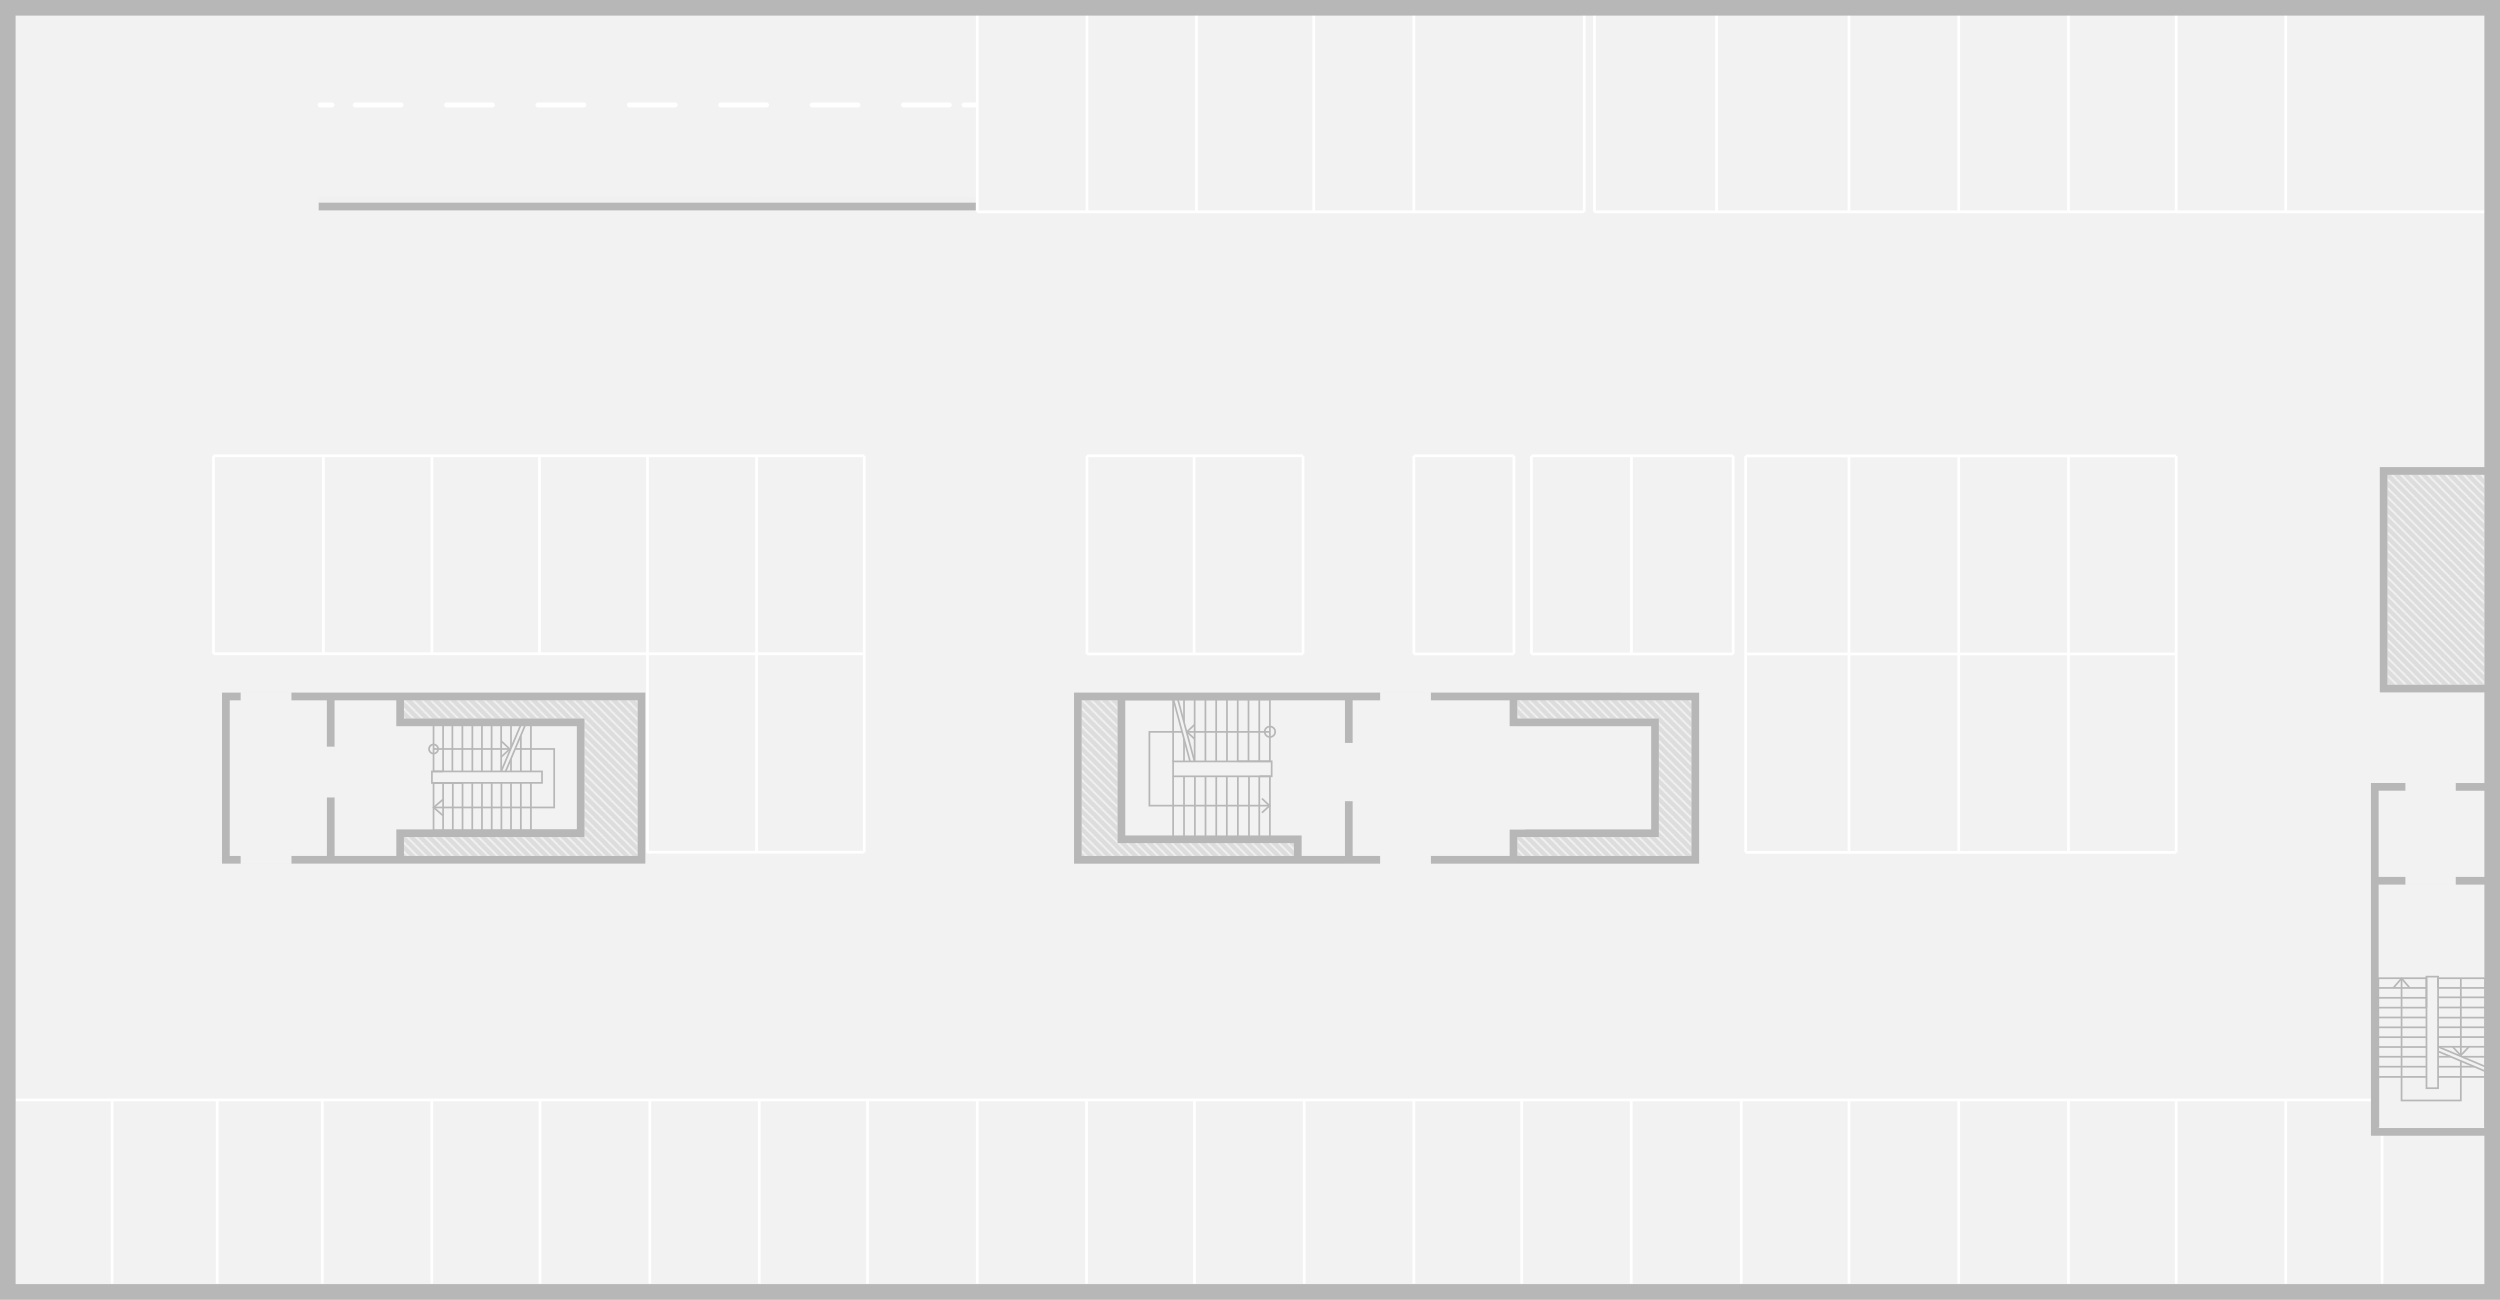
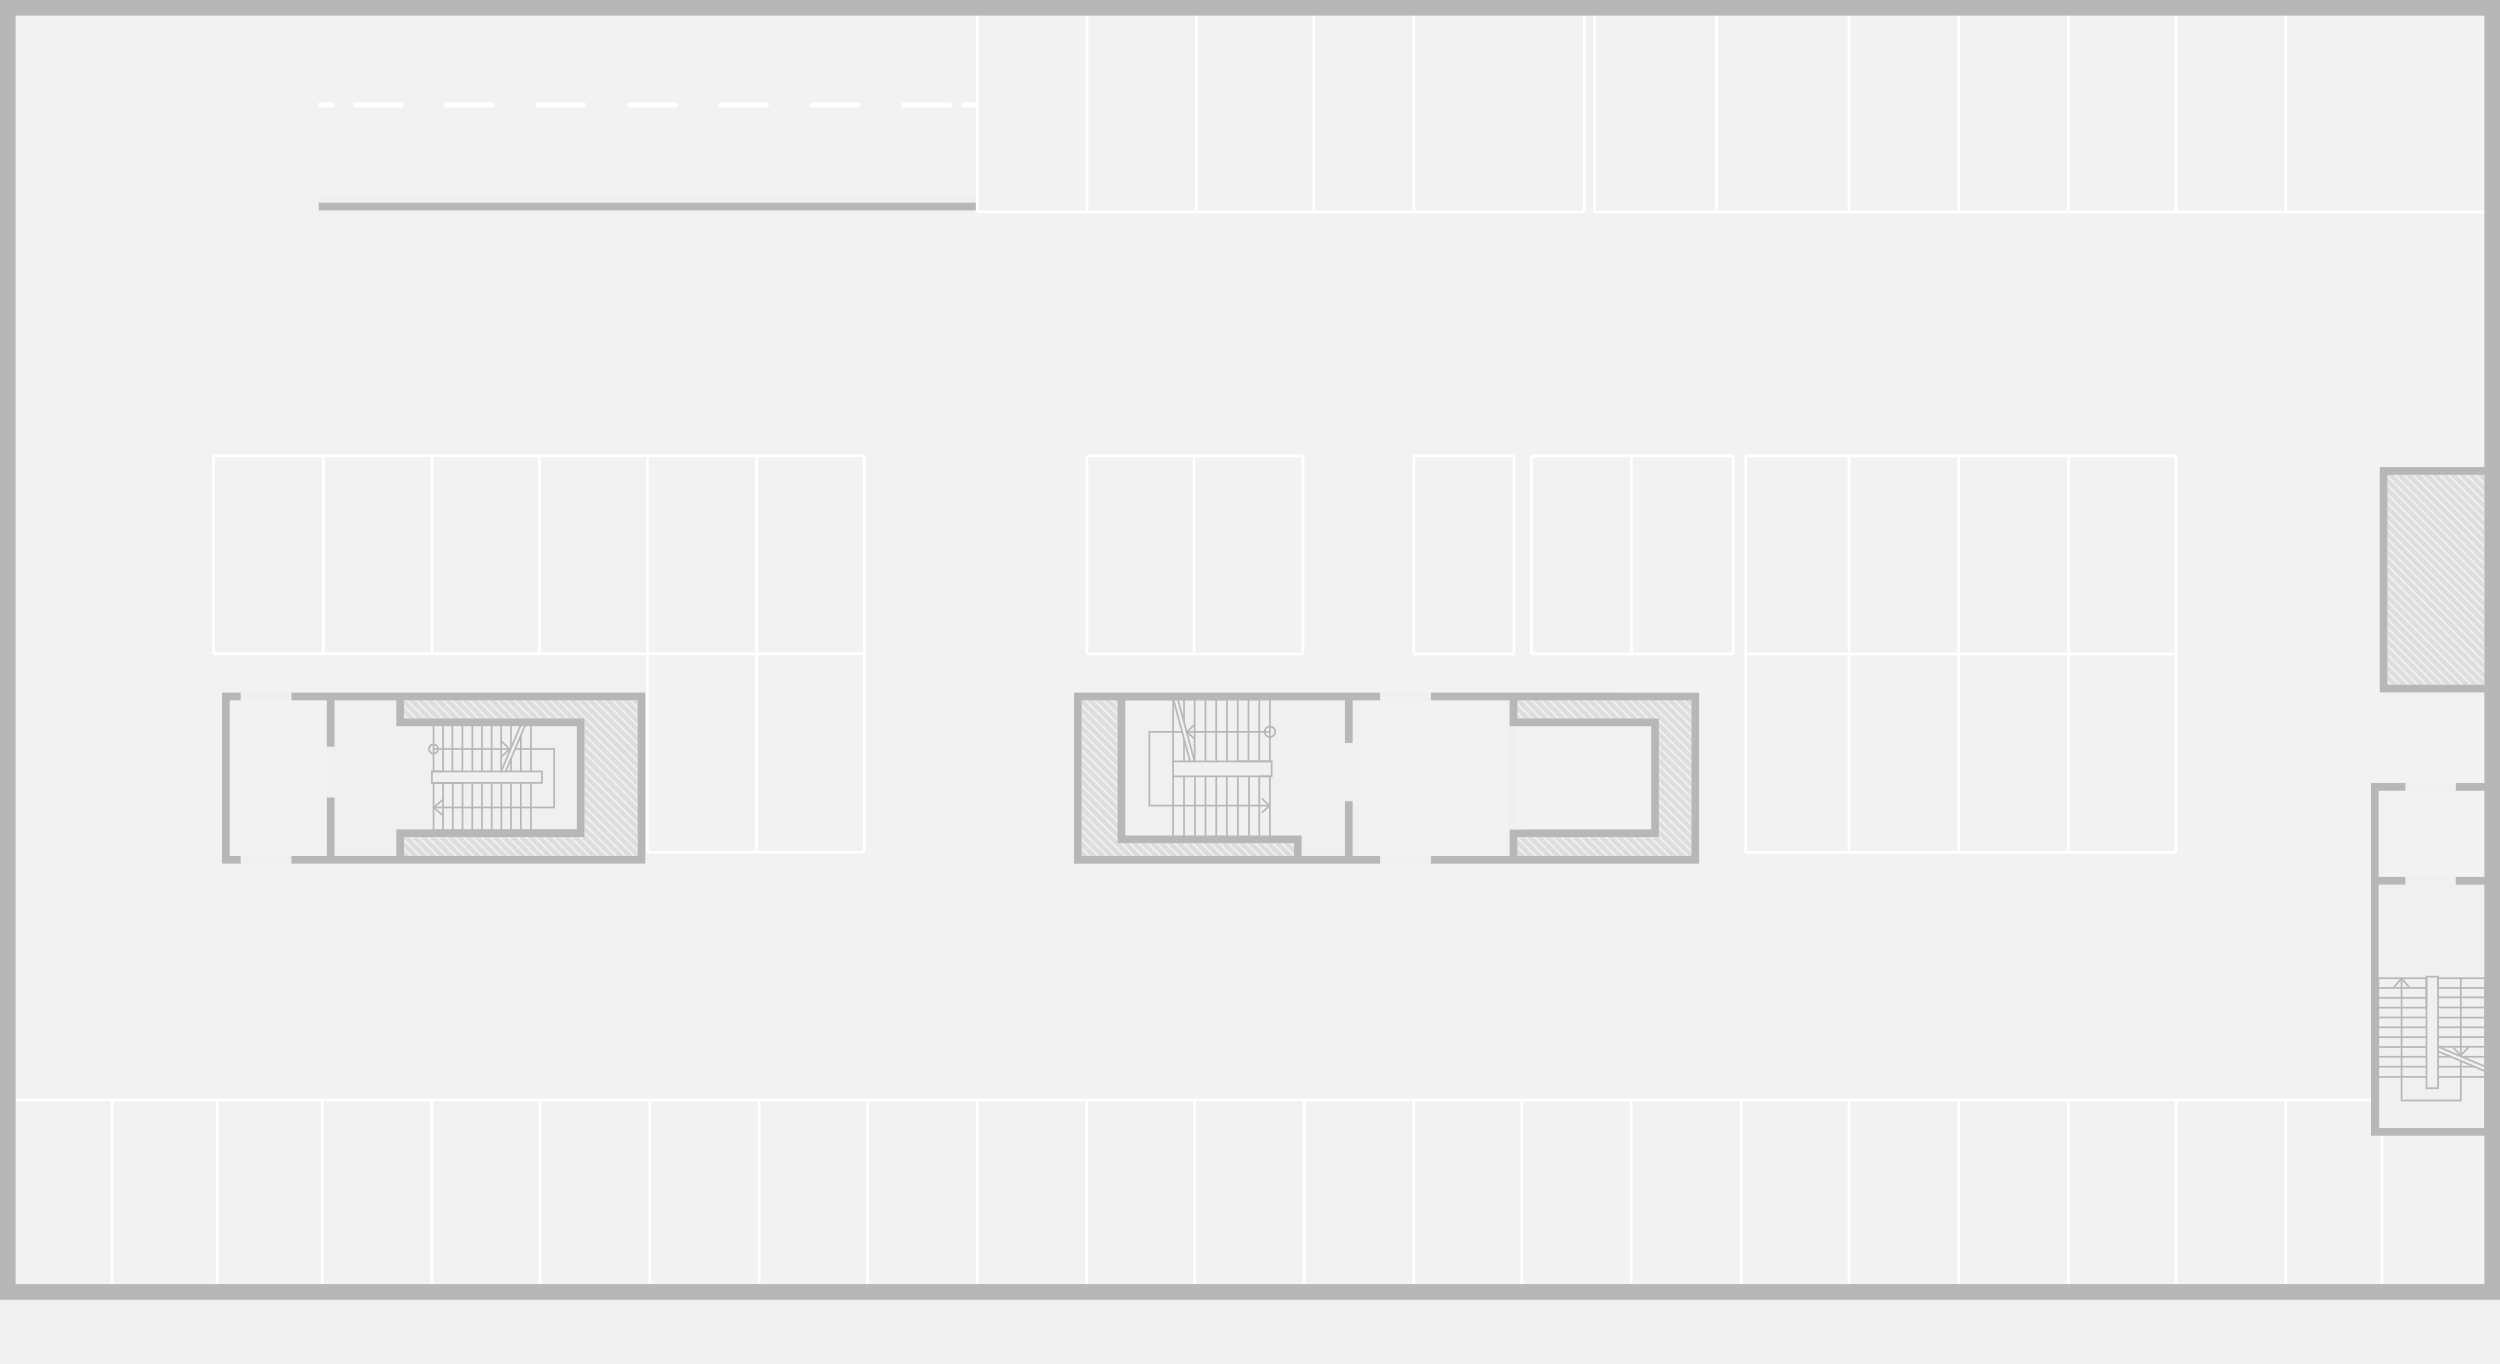
- <svg xmlns="http://www.w3.org/2000/svg" id="Livello_1" data-name="Livello 1" viewBox="0 0 5500 2859.47">
+ <svg xmlns="http://www.w3.org/2000/svg" id="Livello_1" data-name="Livello 1" viewBox="0 0 5500 3000">
  <defs>
-     <pattern id="locale_tecnico-9_2_" data-name="locale tecnico-9 2 " width="38.5" height="38.5" patternTransform="translate(-10250.95 -8765.18) rotate(-180) scale(0.51)" patternUnits="userSpaceOnUse" viewBox="0 0 38.5 38.5">
-       <rect width="38.5" height="38.5" style="fill:none" />
-       <rect width="38.5" height="38.5" style="fill:none" />
+     <pattern id="locale_tecnico-9_2_" data-name="locale tecnico-9 2 " width="38.5" height="38.5" patternTransform="translate(-10216.43 -8776.27) rotate(-180) scale(0.51)" patternUnits="userSpaceOnUse" viewBox="0 0 38.5 38.5">
      <rect width="38.5" height="38.5" style="fill:none" />
      <rect width="38.5" height="38.5" style="fill:none" />
      <rect width="38.5" height="38.5" style="fill:none" />
      <rect width="38.5" height="38.5" style="fill:none" />
      <rect width="38.5" height="38.5" style="fill:none" />
      <rect width="38.5" height="38.5" style="fill:none" />
      <rect width="38.5" height="38.5" style="fill:none" />
      <rect x="35.8" y="35.1" width="40.5" height="39.2" style="fill:#f2f2f2" />
      <line x1="38.5" y1="38.5" x2="77" y2="77" style="fill:none;stroke:#ddd;stroke-linecap:square;stroke-linejoin:round;stroke-width:20px" />
      <rect x="-2.7" y="35.1" width="40.5" height="39.2" style="fill:#f2f2f2" />
      <line y1="38.5" x2="38.5" y2="77" style="fill:none;stroke:#ddd;stroke-linecap:square;stroke-linejoin:round;stroke-width:20px" />
      <line x1="-38.5" y1="38.5" y2="77" style="fill:none;stroke:#ddd;stroke-linecap:square;stroke-linejoin:round;stroke-width:20px" />
      <rect x="35.8" y="-3.4" width="40.5" height="39.2" style="fill:#f2f2f2" />
      <line x1="38.5" x2="77" y2="38.5" style="fill:none;stroke:#ddd;stroke-linecap:square;stroke-linejoin:round;stroke-width:20px" />
      <rect x="-2.7" y="-3.4" width="40.5" height="39.2" style="fill:#f2f2f2" />
      <line x2="38.5" y2="38.5" style="fill:none;stroke:#ddd;stroke-linecap:square;stroke-linejoin:round;stroke-width:20px" />
      <line x1="-38.5" y2="38.5" style="fill:none;stroke:#ddd;stroke-linecap:square;stroke-linejoin:round;stroke-width:20px" />
      <line x1="38.5" y1="-38.5" x2="77" style="fill:none;stroke:#ddd;stroke-linecap:square;stroke-linejoin:round;stroke-width:20px" />
      <line y1="-38.5" x2="38.5" style="fill:none;stroke:#ddd;stroke-linecap:square;stroke-linejoin:round;stroke-width:20px" />
      <line x1="-38.5" y1="-38.5" style="fill:none;stroke:#ddd;stroke-linecap:square;stroke-linejoin:round;stroke-width:20px" />
    </pattern>
  </defs>
  <g id="D1-floor-2">
    <g id="rooms">
      <polygon id="locale_tecnico-9" data-name="locale tecnico-9" points="888.71 1580.66 888.71 1540.72 1402.81 1540.72 1402.81 1883.12 888.71 1883.12 888.71 1841.59 1269.01 1841.59 1285.94 1841.59 1285.94 1824.65 1285.94 1597.6 1285.94 1580.66 1269.01 1580.66 888.71 1580.66" style="fill:url(#locale_tecnico-9_2_)" />
      <polygon id="locale_tecnico-10" data-name="locale tecnico-10" points="2379.69 1883.12 2379.69 1540.72 2458.66 1540.72 2458.66 1838.02 2458.66 1854.88 2475.52 1854.88 2846.63 1854.88 2846.63 1883.12 2379.69 1883.12" style="fill:url(#locale_tecnico-9_2_)" />
      <polygon id="locale_tecnico-11" data-name="locale tecnico-11" points="3338.18 1580.66 3338.18 1540.72 3721.22 1540.72 3721.22 1883.12 3338.18 1883.12 3338.18 1841.59 3632.6 1841.59 3649.3 1841.59 3649.45 1841.59 3649.45 1580.66 3649.3 1580.66 3632.6 1580.66 3338.18 1580.66" style="fill:url(#locale_tecnico-9_2_)" />
      <rect id="locale_tecnico-12" data-name="locale tecnico-12" x="5252.52" y="1044.61" width="213.24" height="461.78" style="fill:url(#locale_tecnico-9_2_)" />
+       <g class="clickable" id="D1--2W-05" data-name="customclass D1--2W-05">
+         <g id="scala1">
+           <polygon points="1277.74 1828.75 951.89 1828.75 951.89 1720.39 1190.56 1720.39 1190.56 1699.05 951.89 1699.05 951.89 1593.27 1277.74 1593.27 1277.74 1597.06 955.69 1597.06 955.69 1695.25 1194.36 1695.25 1194.36 1724.18 955.69 1724.18 955.69 1824.95 1277.74 1824.95 1277.74 1828.75" style="fill:#b7b7b7" />
+           <polygon points="1221.09 1778.33 954.24 1778.33 954.24 1774.53 1217.3 1774.53 1217.3 1649.61 1133.61 1649.61 1133.61 1645.82 1221.09 1645.82 1221.09 1778.33" style="fill:#b7b7b7" />
+           <rect x="1143.94" y="1721.45" width="3.8" height="106.24" style="fill:#b7b7b7" />
+           <rect x="1166.11" y="1721.45" width="3.8" height="106.24" style="fill:#b7b7b7" />
+           <rect x="1122.3" y="1721.45" width="3.8" height="106.24" style="fill:#b7b7b7" />
+           <rect x="1166.11" y="1595.16" width="3.8" height="101.99" style="fill:#b7b7b7" />
+           <rect x="1143.94" y="1618.78" width="3.8" height="78.37" style="fill:#b7b7b7" />
+           <rect x="1122.3" y="1595.16" width="3.8" height="49.66" style="fill:#b7b7b7" />
+           <rect x="1100.65" y="1595.16" width="3.8" height="101.99" style="fill:#b7b7b7" />
+           <rect x="1079.62" y="1595.16" width="3.8" height="101.99" style="fill:#b7b7b7" />
+           <rect x="1058.36" y="1595.16" width="3.8" height="101.99" style="fill:#b7b7b7" />
+           <rect x="993.35" y="1595.16" width="3.8" height="101.99" style="fill:#b7b7b7" />
+           <rect x="972.92" y="1595.16" width="3.8" height="101.99" style="fill:#b7b7b7" />
+           <polygon points="1017.73 1724.41 948.32 1724.41 948.32 1695.25 974.14 1695.25 974.14 1699.05 952.12 1699.05 952.12 1720.62 1017.73 1720.62 1017.73 1724.41" style="fill:#b7b7b7" />
+           <rect x="1037.09" y="1721.45" width="3.8" height="106.24" style="fill:#b7b7b7" />
+           <rect x="1079.85" y="1721.45" width="3.8" height="106.24" style="fill:#b7b7b7" />
+           <rect x="1058.43" y="1721.45" width="3.8" height="106.24" style="fill:#b7b7b7" />
+           <rect x="1101.18" y="1721.45" width="3.8" height="106.24" style="fill:#b7b7b7" />
+           <rect x="1015.68" y="1721.45" width="3.8" height="106.24" style="fill:#b7b7b7" />
+           <rect x="994.26" y="1721.45" width="3.8" height="106.24" style="fill:#b7b7b7" />
+           <rect x="972.92" y="1721.45" width="3.8" height="106.24" style="fill:#b7b7b7" />
+           <rect x="1037.32" y="1595.16" width="3.8" height="101.99" style="fill:#b7b7b7" />
+           <rect x="1015.37" y="1595.16" width="3.8" height="101.99" style="fill:#b7b7b7" />
+           <polygon points="973.12 1795.55 951.11 1776.34 973.51 1757.22 975.98 1760.11 956.92 1776.37 975.62 1792.69 973.12 1795.55" style="fill:#b7b7b7" />
+           <polygon points="1103.53 1667.03 1100.96 1664.24 1118.68 1647.92 1101.32 1631.55 1103.93 1628.79 1124.24 1647.96 1103.53 1667.03" style="fill:#b7b7b7" />
+           <rect x="1069.07" y="1643.73" width="110.39" height="3.8" transform="translate(-829.27 2040.27) rotate(-67.08)" style="fill:#b7b7b7" />
+           <rect x="1079.17" y="1643.73" width="110.39" height="3.8" transform="matrix(0.39, -0.92, 0.92, 0.39, -823.1, 2049.57)" style="fill:#b7b7b7" />
+           <rect x="953.56" y="1645.82" width="169.65" height="3.8" style="fill:#b7b7b7" />
+           <rect x="1122.3" y="1669.89" width="3.8" height="27.03" style="fill:#b7b7b7" />
+           <path d="M953.86,1659.71a11.92,11.92,0,1,1,11.93-11.92A11.94,11.94,0,0,1,953.86,1659.71Zm0-20a8.13,8.13,0,1,0,8.13,8.13A8.13,8.13,0,0,0,953.86,1639.66Z" style="fill:#b7b7b7" />
+         </g>
+         <polygon id="a" points="736 1883.12 736 1540.72 871.85 1540.72 871.85 1580.66 871.85 1597.6 888.71 1597.6 1269.01 1597.6 1269.01 1824.65 888.71 1824.65 871.85 1824.65 871.85 1841.59 871.85 1883.12 736 1883.12" style="fill:none" />
+       </g>
+       <g class="clickable" id="D1--2W-02-B" data-name="customclass D1--2W-02-B">
+         <g id="scala2">
+           <rect x="2469.07" y="1538.74" width="3.8" height="302.31" style="fill:#b7b7b7" />
+           <polygon points="2795.68 1842.95 2470.96 1842.95 2470.96 1839.16 2791.88 1839.16 2791.88 1709.83 2578.95 1709.83 2578.95 1673.23 2791.88 1673.23 2791.88 1540.64 2470.96 1540.64 2470.96 1536.84 2795.68 1536.84 2795.68 1677.03 2582.74 1677.03 2582.74 1706.04 2795.68 1706.04 2795.68 1842.95" style="fill:#b7b7b7" />
+           <polygon points="2793.47 1774.3 2526.78 1774.3 2526.78 1608.23 2600.89 1608.23 2600.89 1612.02 2530.57 1612.02 2530.57 1770.51 2793.47 1770.51 2793.47 1774.3" style="fill:#b7b7b7" />
+           <rect x="2610.61" y="1608.23" width="182.63" height="3.8" style="fill:#b7b7b7" />
+           <rect x="2578.95" y="1537.6" width="3.8" height="138.59" style="fill:#b7b7b7" />
+           <rect x="2602.95" y="1625.77" width="3.8" height="50.42" style="fill:#b7b7b7" />
+           <rect x="2602.95" y="1538.13" width="3.8" height="50.42" style="fill:#b7b7b7" />
+           <rect x="2578.95" y="1707.93" width="3.8" height="133.12" style="fill:#b7b7b7" />
+           <rect x="2602.95" y="1707.93" width="3.8" height="133.12" style="fill:#b7b7b7" />
+           <rect x="2626.87" y="1707.93" width="3.8" height="133.12" style="fill:#b7b7b7" />
+           <rect x="2650.25" y="1707.93" width="3.8" height="133.12" style="fill:#b7b7b7" />
+           <rect x="2673.87" y="1707.93" width="3.8" height="133.12" style="fill:#b7b7b7" />
+           <rect x="2745.86" y="1707.93" width="3.8" height="133.12" style="fill:#b7b7b7" />
+           <rect x="2768.49" y="1707.93" width="3.8" height="133.12" style="fill:#b7b7b7" />
+           <polygon points="2777.44 1789.45 2774.88 1786.65 2790.3 1772.54 2774.87 1758.15 2777.45 1755.37 2795.89 1772.57 2777.44 1789.45" style="fill:#b7b7b7" />
+           <polygon points="2799.55 1709.83 2771.15 1709.83 2771.15 1706.04 2795.75 1706.04 2795.75 1676.8 2722.85 1676.8 2722.85 1673 2799.55 1673 2799.55 1709.83" style="fill:#b7b7b7" />
+           <rect x="2697.41" y="1537.6" width="3.8" height="138.59" style="fill:#b7b7b7" />
+           <rect x="2650.03" y="1537.6" width="3.8" height="138.59" style="fill:#b7b7b7" />
+           <rect x="2673.72" y="1537.6" width="3.8" height="138.59" style="fill:#b7b7b7" />
+           <rect x="2626.33" y="1537.6" width="3.8" height="138.59" style="fill:#b7b7b7" />
+           <rect x="2721.11" y="1537.6" width="3.8" height="138.59" style="fill:#b7b7b7" />
+           <rect x="2744.8" y="1537.6" width="3.8" height="138.59" style="fill:#b7b7b7" />
+           <rect x="2768.49" y="1537.6" width="3.8" height="138.59" style="fill:#b7b7b7" />
+           <rect x="2697.11" y="1707.93" width="3.8" height="133.12" style="fill:#b7b7b7" />
+           <rect x="2721.41" y="1707.93" width="3.8" height="133.12" style="fill:#b7b7b7" />
+           <path d="M2793.85,1623.34a13.44,13.44,0,1,1,13.45-13.44A13.46,13.46,0,0,1,2793.85,1623.34Zm0-23.09a9.65,9.65,0,1,0,9.65,9.65A9.66,9.66,0,0,0,2793.85,1600.25Z" style="fill:#b7b7b7" />
+           <polygon points="2626.72 1626.94 2608.36 1610.14 2626.7 1592.87 2629.31 1595.64 2613.94 1610.1 2629.29 1624.14 2626.72 1626.94" style="fill:#b7b7b7" />
+           <rect x="2607.77" y="1535.47" width="3.8" height="142.48" transform="translate(-327.59 732.4) rotate(-15.04)" style="fill:#b7b7b7" />
+           <rect x="2597.97" y="1535.47" width="3.8" height="142.48" transform="translate(-327.93 729.87) rotate(-15.04)" style="fill:#b7b7b7" />
+         </g>
+         <polygon id="a-2" points="2475.52 1838.02 2475.52 1540.72 2958.87 1540.72 2958.87 1883.12 2863.57 1883.12 2863.57 1854.88 2863.57 1838.02 2846.63 1838.02 2475.52 1838.02" style="fill:none" />
+       </g>
+       <g class="clickable" id="D1--2W-02-A" data-name="customclass D1--2W-02-A">
+         <rect id="a-3" x="3338.18" y="1600.18" width="294.41" height="227.06" style="fill:#f2f2f2" />
+       </g>
      <g class="clickable" id="D1--2W-06" data-name="customclass D1--2W-06">
-         <path id="_tracciato_" data-name=" tracciato " d="M34.32,2825.14V34.4H5465.68v993.28h-230.1v495.65h230.1v199.41H5216.07v776h249.61V2825.2ZM488.44,1523.78V1900h931.31V1523.8Zm212.7-1090V450.7H2146.71V433.76Zm1661.69,1090V1900H3738.15V1523.8Z" transform="translate(0 0)" style="fill:#f2f2f2" />
+         <path id="_tracciato_" data-name=" tracciato " d="M34.32,2825.14V34.4H5465.68v993.28h-230.1v495.65h230.1v199.41H5216.07v776h249.61v326.46ZM488.44,1523.78V1900h931.31v-376.2Zm212.7-1090V450.7H2146.71V433.76Zm1661.69,1090V1900H3738.15v-376.2Z" style="fill:#f2f2f2" />
      </g>
      <g class="clickable" id="D1--2W-02" data-name="customclass D1--2W-02">
-         <polygon id="_tracciato_2" data-name=" tracciato 2" points="2958.87 1900 2958.87 1523.79 3338.18 1523.79 3338.18 1567.76 3338.18 1586.37 3338.18 1835.84 3338.18 1854.36 3338.18 1900 2958.87 1900" style="fill:#f2f2f2" />
+         <polygon id="_tracciato_2" data-name=" tracciato 2" points="2989.17 1884.87 2989.17 1542.46 3316.61 1542.46 3316.61 1582.48 3316.61 1599.42 3316.61 1826.47 3316.61 1843.33 3316.61 1884.87 2989.17 1884.87" style="fill:#f2f2f2" />
      </g>
      <g class="clickable" id="D1--2W-01" data-name="customclass D1--2W-01">
-         <rect id="_tracciato_3" data-name=" tracciato 3" x="505.37" y="1523.78" width="230.63" height="376.13" style="fill:#f2f2f2" />
+         <rect id="_tracciato_3" data-name=" tracciato 3" x="505.37" y="1540.72" width="213.77" height="342.41" style="fill:#f2f2f2" />
      </g>
      <g class="clickable" id="D1--2E-02" data-name="customclass D1--2E-02">
-         <rect id="_tracciato_4" data-name=" tracciato 4" x="5233" y="1722.74" width="232.68" height="223.41" style="fill:#f2f2f2" />
-       </g>
-       <g class="clickable" id="D1--2-STAIR-C" data-name="customclass D1--2-STAIR-C">
-         <rect id="_tracciato_5" data-name=" tracciato 5" x="5233" y="1946.15" width="232.68" height="535.59" style="fill:#f2f2f2" />
+         <rect id="_tracciato_4" data-name=" tracciato 4" x="5233" y="1739.6" width="232.68" height="189.62" style="fill:#f2f2f2" />
+       </g>
+       <g class="clickable" id="D1--2E-01" data-name="customclass D1--2E-01">
        <g id="scala_3" data-name="scala 3">
          <polygon points="5469.02 2480.38 5465.22 2480.38 5465.22 2154 5365.66 2154 5365.66 2395.94 5336.35 2395.94 5336.35 2154 5234.22 2154 5234.22 2480.38 5230.42 2480.38 5230.42 2150.2 5340.15 2150.2 5340.15 2392.14 5361.87 2392.14 5361.87 2150.2 5469.02 2150.2 5469.02 2480.38" style="fill:#b7b7b7" />
          <polygon points="5415.71 2422.97 5281.52 2422.97 5281.52 2152.63 5285.32 2152.63 5285.32 2419.17 5411.91 2419.17 5411.91 2334.35 5415.71 2334.35 5415.71 2422.97" style="fill:#b7b7b7" />
          <rect x="5231.48" y="2344.83" width="107.61" height="3.8" style="fill:#b7b7b7" />
          <rect x="5231.48" y="2367.31" width="107.61" height="3.8" style="fill:#b7b7b7" />
          <rect x="5231.48" y="2322.96" width="107.61" height="3.8" style="fill:#b7b7b7" />
          <rect x="5363.77" y="2367.31" width="103.35" height="3.8" style="fill:#b7b7b7" />
          <rect x="5363.77" y="2344.83" width="79.36" height="3.8" style="fill:#b7b7b7" />
          <rect x="5416.77" y="2322.96" width="50.35" height="3.8" style="fill:#b7b7b7" />
          <rect x="5363.77" y="2301.01" width="103.35" height="3.8" style="fill:#b7b7b7" />
          <rect x="5363.77" y="2279.67" width="103.35" height="3.8" style="fill:#b7b7b7" />
          <rect x="5363.77" y="2258.11" width="103.35" height="3.8" style="fill:#b7b7b7" />
          <rect x="5363.77" y="2192.27" width="103.35" height="3.8" style="fill:#b7b7b7" />
          <rect x="5363.77" y="2171.54" width="103.35" height="3.8" style="fill:#b7b7b7" />
          <polygon points="5340 2216.95 5336.2 2216.95 5336.2 2146.71 5365.66 2146.71 5365.66 2172.75 5361.87 2172.75 5361.87 2150.5 5340 2150.5 5340 2216.95" style="fill:#b7b7b7" />
          <rect x="5231.48" y="2236.54" width="107.61" height="3.8" style="fill:#b7b7b7" />
          <rect x="5231.48" y="2279.9" width="107.61" height="3.8" style="fill:#b7b7b7" />
          <rect x="5231.48" y="2258.26" width="107.61" height="3.8" style="fill:#b7b7b7" />
          <rect x="5231.48" y="2301.54" width="107.61" height="3.8" style="fill:#b7b7b7" />
          <rect x="5231.48" y="2214.9" width="107.61" height="3.8" style="fill:#b7b7b7" />
          <rect x="5231.48" y="2193.26" width="107.61" height="3.8" style="fill:#b7b7b7" />
          <rect x="5231.48" y="2171.54" width="107.61" height="3.8" style="fill:#b7b7b7" />
          <rect x="5363.77" y="2236.85" width="103.35" height="3.8" style="fill:#b7b7b7" />
          <rect x="5363.77" y="2214.6" width="103.35" height="3.8" style="fill:#b7b7b7" />
          <polygon points="5299.98 2174.67 5283.48 2155.31 5266.93 2174.3 5264.07 2171.81 5283.52 2149.49 5302.87 2172.2 5299.98 2174.67" style="fill:#b7b7b7" />
          <polygon points="5413.56 2324.83 5394.26 2303.89 5397.06 2301.32 5413.6 2319.27 5430.28 2301.68 5433.03 2304.29 5413.56 2324.83" style="fill:#b7b7b7" />
-           <rect x="5413.94" y="2268.81" width="3.8" height="111.86" transform="translate(1167.6 6409.86) rotate(-67.11)" style="fill:#b7b7b7" />
-           <rect x="5413.94" y="2279.06" width="3.8" height="111.86" transform="translate(1158.15 6416.12) rotate(-67.11)" style="fill:#b7b7b7" />
+           <rect x="5414.08" y="2268.97" width="3.8" height="111.86" transform="translate(1167.4 6409.93) rotate(-67.11)" style="fill:#b7b7b7" />
+           <rect x="5414.08" y="2279.22" width="3.8" height="111.86" transform="translate(1157.95 6416.19) rotate(-67.11)" style="fill:#b7b7b7" />
          <rect x="5411.91" y="2151.95" width="3.8" height="171.93" style="fill:#b7b7b7" />
          <rect x="5363.99" y="2322.96" width="27.41" height="3.8" style="fill:#b7b7b7" />
        </g>
-       </g>
-       <g class="clickable" id="D1--2-STAIR-B" data-name="customclass D1--2-STAIR-B">
-         <polygon id="a" points="736 1883.12 736 1540.72 871.85 1540.72 871.85 1580.66 871.85 1597.6 888.71 1597.6 1269.01 1597.6 1269.01 1824.65 888.71 1824.65 871.85 1824.65 871.85 1841.59 871.85 1883.12 736 1883.12" style="fill:#f2f2f2" />
-         <g id="scala1">
-           <polygon points="1277.74 1828.75 951.89 1828.75 951.89 1720.39 1190.56 1720.39 1190.56 1699.05 951.89 1699.05 951.89 1593.27 1277.74 1593.27 1277.74 1597.06 955.69 1597.06 955.69 1695.25 1194.36 1695.25 1194.36 1724.18 955.69 1724.18 955.69 1824.95 1277.74 1824.95 1277.74 1828.75" style="fill:#b7b7b7" />
-           <polygon points="1221.09 1778.33 954.24 1778.33 954.24 1774.53 1217.3 1774.53 1217.3 1649.61 1133.61 1649.61 1133.61 1645.82 1221.09 1645.82 1221.09 1778.33" style="fill:#b7b7b7" />
-           <rect x="1143.94" y="1721.45" width="3.8" height="106.24" style="fill:#b7b7b7" />
-           <rect x="1166.11" y="1721.45" width="3.8" height="106.24" style="fill:#b7b7b7" />
-           <rect x="1122.3" y="1721.45" width="3.8" height="106.24" style="fill:#b7b7b7" />
-           <rect x="1166.11" y="1595.16" width="3.8" height="101.99" style="fill:#b7b7b7" />
-           <rect x="1143.94" y="1618.78" width="3.8" height="78.37" style="fill:#b7b7b7" />
-           <rect x="1122.3" y="1595.16" width="3.8" height="49.66" style="fill:#b7b7b7" />
-           <rect x="1100.65" y="1595.16" width="3.8" height="101.99" style="fill:#b7b7b7" />
-           <rect x="1079.62" y="1595.16" width="3.8" height="101.99" style="fill:#b7b7b7" />
-           <rect x="1058.36" y="1595.16" width="3.8" height="101.99" style="fill:#b7b7b7" />
-           <rect x="993.35" y="1595.16" width="3.8" height="101.99" style="fill:#b7b7b7" />
-           <rect x="972.92" y="1595.16" width="3.8" height="101.99" style="fill:#b7b7b7" />
-           <polygon points="1017.73 1724.41 948.32 1724.41 948.32 1695.25 974.14 1695.25 974.14 1699.05 952.12 1699.05 952.12 1720.62 1017.73 1720.62 1017.73 1724.41" style="fill:#b7b7b7" />
-           <rect x="1037.09" y="1721.45" width="3.8" height="106.24" style="fill:#b7b7b7" />
-           <rect x="1079.85" y="1721.45" width="3.8" height="106.24" style="fill:#b7b7b7" />
-           <rect x="1058.43" y="1721.45" width="3.8" height="106.24" style="fill:#b7b7b7" />
-           <rect x="1101.18" y="1721.45" width="3.8" height="106.24" style="fill:#b7b7b7" />
-           <rect x="1015.68" y="1721.45" width="3.8" height="106.24" style="fill:#b7b7b7" />
-           <rect x="994.26" y="1721.45" width="3.8" height="106.24" style="fill:#b7b7b7" />
-           <rect x="972.92" y="1721.45" width="3.8" height="106.24" style="fill:#b7b7b7" />
-           <rect x="1037.32" y="1595.16" width="3.8" height="101.99" style="fill:#b7b7b7" />
-           <rect x="1015.37" y="1595.16" width="3.8" height="101.99" style="fill:#b7b7b7" />
-           <polygon points="973.12 1795.55 951.11 1776.34 973.51 1757.22 975.98 1760.11 956.92 1776.37 975.62 1792.69 973.12 1795.55" style="fill:#b7b7b7" />
-           <polygon points="1103.53 1667.03 1100.96 1664.24 1118.68 1647.92 1101.32 1631.55 1103.93 1628.79 1124.24 1647.96 1103.53 1667.03" style="fill:#b7b7b7" />
-           <rect x="1069.08" y="1643.75" width="110.39" height="3.8" transform="translate(-829.29 2040.27) rotate(-67.08)" style="fill:#b7b7b7" />
-           <rect x="1078.11" y="1645.76" width="110.31" height="3.8" transform="translate(-826.01 2048.07) rotate(-67.03)" style="fill:#b7b7b7" />
-           <rect x="953.56" y="1645.82" width="169.65" height="3.8" style="fill:#b7b7b7" />
-           <rect x="1122.3" y="1669.89" width="3.8" height="27.03" style="fill:#b7b7b7" />
-           <path d="M953.86,1659.71a11.92,11.92,0,1,1,11.93-11.92,11.92,11.92,0,0,1-11.93,11.92Zm0-20a8.13,8.13,0,1,0,8.13,8.13,8.13,8.13,0,0,0-8.13-8.13Z" transform="translate(0 0)" style="fill:#b7b7b7" />
-         </g>
-       </g>
-       <g class="clickable" id="D1--2-LIFT-A" data-name="customclass D1--2-LIFT-A">
-         <rect id="a-3" x="3338.18" y="1600.18" width="294.41" height="227.06" style="fill:#f2f2f2" />
-       </g>
-       <g class="clickable" id="D1--2-STAIR-A" data-name="customclass D1--2-STAIR-A">
-         <polygon id="a-2" points="2475.52 1838.02 2475.52 1540.72 2958.87 1540.72 2958.87 1883.12 2863.57 1883.12 2863.57 1854.88 2863.57 1838.02 2846.63 1838.02 2475.52 1838.02" style="fill:#f2f2f2" />
-         <g id="scala2">
-           <rect x="2469.07" y="1538.74" width="3.8" height="302.31" style="fill:#b7b7b7" />
-           <polygon points="2795.68 1842.95 2470.96 1842.95 2470.96 1839.16 2791.88 1839.16 2791.88 1709.83 2578.95 1709.83 2578.95 1673.23 2791.88 1673.23 2791.88 1540.64 2470.96 1540.64 2470.96 1536.84 2795.68 1536.84 2795.68 1677.03 2582.74 1677.03 2582.74 1706.04 2795.68 1706.04 2795.68 1842.95" style="fill:#b7b7b7" />
-           <polygon points="2793.47 1774.3 2526.78 1774.3 2526.78 1608.23 2600.89 1608.23 2600.89 1612.02 2530.57 1612.02 2530.57 1770.51 2793.47 1770.51 2793.47 1774.3" style="fill:#b7b7b7" />
-           <rect x="2610.61" y="1608.23" width="182.63" height="3.8" style="fill:#b7b7b7" />
-           <rect x="2578.95" y="1537.6" width="3.8" height="138.59" style="fill:#b7b7b7" />
-           <rect x="2602.95" y="1625.77" width="3.8" height="50.42" style="fill:#b7b7b7" />
-           <rect x="2602.95" y="1538.13" width="3.8" height="50.42" style="fill:#b7b7b7" />
-           <rect x="2578.95" y="1707.93" width="3.8" height="133.12" style="fill:#b7b7b7" />
-           <rect x="2602.95" y="1707.93" width="3.8" height="133.12" style="fill:#b7b7b7" />
-           <rect x="2626.87" y="1707.93" width="3.8" height="133.12" style="fill:#b7b7b7" />
-           <rect x="2650.25" y="1707.93" width="3.8" height="133.12" style="fill:#b7b7b7" />
-           <rect x="2673.87" y="1707.93" width="3.8" height="133.12" style="fill:#b7b7b7" />
-           <rect x="2745.86" y="1707.93" width="3.8" height="133.12" style="fill:#b7b7b7" />
-           <rect x="2768.49" y="1707.93" width="3.8" height="133.12" style="fill:#b7b7b7" />
-           <polygon points="2777.44 1789.45 2774.88 1786.65 2790.3 1772.54 2774.87 1758.15 2777.45 1755.37 2795.89 1772.57 2777.44 1789.45" style="fill:#b7b7b7" />
-           <polygon points="2799.55 1709.83 2771.15 1709.83 2771.15 1706.04 2795.75 1706.04 2795.75 1676.8 2722.85 1676.8 2722.85 1673 2799.55 1673 2799.55 1709.83" style="fill:#b7b7b7" />
-           <rect x="2697.41" y="1537.6" width="3.8" height="138.59" style="fill:#b7b7b7" />
-           <rect x="2650.03" y="1537.6" width="3.8" height="138.59" style="fill:#b7b7b7" />
-           <rect x="2673.72" y="1537.6" width="3.8" height="138.59" style="fill:#b7b7b7" />
-           <rect x="2626.33" y="1537.6" width="3.8" height="138.59" style="fill:#b7b7b7" />
-           <rect x="2721.11" y="1537.6" width="3.8" height="138.59" style="fill:#b7b7b7" />
-           <rect x="2744.8" y="1537.6" width="3.8" height="138.59" style="fill:#b7b7b7" />
-           <rect x="2768.49" y="1537.6" width="3.8" height="138.59" style="fill:#b7b7b7" />
-           <rect x="2697.11" y="1707.93" width="3.8" height="133.12" style="fill:#b7b7b7" />
-           <rect x="2721.41" y="1707.93" width="3.8" height="133.12" style="fill:#b7b7b7" />
-           <path d="M2793.85,1623.34a13.44,13.44,0,1,1,13.45-13.44,13.44,13.44,0,0,1-13.45,13.44Zm0-23.09a9.65,9.65,0,1,0,9.65,9.65h0A9.66,9.66,0,0,0,2793.85,1600.25Z" transform="translate(0 0)" style="fill:#b7b7b7" />
-           <polygon points="2626.72 1626.94 2608.36 1610.14 2626.7 1592.87 2629.31 1595.64 2613.94 1610.1 2629.29 1624.14 2626.72 1626.94" style="fill:#b7b7b7" />
-           <rect x="2607.72" y="1535.64" width="3.8" height="142.48" transform="translate(-327.58 732.22) rotate(-15.04)" style="fill:#b7b7b7" />
-           <rect x="2597.91" y="1535.65" width="3.8" height="142.48" transform="translate(-327.92 729.68) rotate(-15.04)" style="fill:#b7b7b7" />
-         </g>
+         <rect id="_tracciato_5" data-name=" tracciato 5" x="5233" y="1946.15" width="232.68" height="535.59" style="fill:none" />
      </g>
    </g>
    <g id="auto">
      <line x1="704.48" y1="230.93" x2="730.15" y2="230.93" style="fill:none;stroke:#fff;stroke-linecap:round;stroke-miterlimit:10;stroke-width:11px" />
      <line x1="781.64" y1="230.93" x2="2095.37" y2="230.93" style="fill:none;stroke:#fff;stroke-linecap:round;stroke-miterlimit:10;stroke-width:11px;stroke-dasharray:100.52,100.52" />
      <line x1="2121.11" y1="230.93" x2="2146.78" y2="230.93" style="fill:none;stroke:#fff;stroke-linecap:round;stroke-miterlimit:10;stroke-width:11px" />
    </g>
    <g id="linee-parcheggi">
      <line x1="5240.67" y1="2497.47" x2="5240.67" y2="2824" style="fill:none;stroke:#fff;stroke-miterlimit:10;stroke-width:6px" />
      <line x1="5028.57" y1="2419.93" x2="5028.57" y2="2824" style="fill:none;stroke:#fff;stroke-miterlimit:10;stroke-width:6px" />
      <line x1="5216.07" y1="2419.93" x2="34.32" y2="2419.93" style="fill:none;stroke:#fff;stroke-miterlimit:10;stroke-width:6px" />
      <line x1="4787.62" y1="2419.93" x2="4787.62" y2="2824" style="fill:none;stroke:#fff;stroke-miterlimit:10;stroke-width:6px" />
      <line x1="4550.69" y1="2419.93" x2="4550.69" y2="2824" style="fill:none;stroke:#fff;stroke-miterlimit:10;stroke-width:6px" />
      <line x1="4309.21" y1="2419.93" x2="4309.21" y2="2824" style="fill:none;stroke:#fff;stroke-miterlimit:10;stroke-width:6px" />
      <line x1="4067.72" y1="2419.93" x2="4067.72" y2="2824" style="fill:none;stroke:#fff;stroke-miterlimit:10;stroke-width:6px" />
      <line x1="5028.57" y1="33.19" x2="5028.57" y2="466.03" style="fill:none;stroke:#fff;stroke-miterlimit:10;stroke-width:6px" />
      <line x1="4787.62" y1="33.19" x2="4787.62" y2="466.03" style="fill:none;stroke:#fff;stroke-miterlimit:10;stroke-width:6px" />
      <line x1="4550.69" y1="33.19" x2="4550.69" y2="466.03" style="fill:none;stroke:#fff;stroke-miterlimit:10;stroke-width:6px" />
      <line x1="4309.21" y1="33.19" x2="4309.21" y2="466.03" style="fill:none;stroke:#fff;stroke-miterlimit:10;stroke-width:6px" />
      <line x1="4067.72" y1="33.19" x2="4067.72" y2="466.03" style="fill:none;stroke:#fff;stroke-miterlimit:10;stroke-width:6px" />
      <line x1="3776.5" y1="33.19" x2="3776.5" y2="466.03" style="fill:none;stroke:#fff;stroke-miterlimit:10;stroke-width:6px" />
      <line x1="3507.83" y1="33.19" x2="3507.83" y2="466.03" style="fill:none;stroke:#fff;stroke-miterlimit:10;stroke-width:6px" />
      <line x1="3485.35" y1="466.03" x2="2149.97" y2="466.03" style="fill:none;stroke:#fff;stroke-miterlimit:10;stroke-width:6px" />
      <line x1="3485.35" y1="33.19" x2="3485.35" y2="466.03" style="fill:none;stroke:#fff;stroke-miterlimit:10;stroke-width:6px" />
      <line x1="3110.44" y1="33.19" x2="3110.44" y2="466.03" style="fill:none;stroke:#fff;stroke-miterlimit:10;stroke-width:6px" />
      <line x1="2890.22" y1="33.19" x2="2890.22" y2="466.03" style="fill:none;stroke:#fff;stroke-miterlimit:10;stroke-width:6px" />
      <line x1="2632.33" y1="33.19" x2="2632.33" y2="466.03" style="fill:none;stroke:#fff;stroke-miterlimit:10;stroke-width:6px" />
      <line x1="2391.3" y1="33.19" x2="2391.3" y2="466.03" style="fill:none;stroke:#fff;stroke-miterlimit:10;stroke-width:6px" />
      <line x1="2149.97" y1="33.19" x2="2149.97" y2="466.03" style="fill:none;stroke:#fff;stroke-miterlimit:10;stroke-width:6px" />
      <line x1="3830.8" y1="2419.93" x2="3830.8" y2="2824" style="fill:none;stroke:#fff;stroke-miterlimit:10;stroke-width:6px" />
      <line x1="3588.7" y1="2419.93" x2="3588.7" y2="2824" style="fill:none;stroke:#fff;stroke-miterlimit:10;stroke-width:6px" />
      <line x1="3347.75" y1="2419.93" x2="3347.75" y2="2824" style="fill:none;stroke:#fff;stroke-miterlimit:10;stroke-width:6px" />
      <line x1="3110.44" y1="2419.93" x2="3110.44" y2="2824" style="fill:none;stroke:#fff;stroke-miterlimit:10;stroke-width:6px" />
      <line x1="2869.34" y1="2419.93" x2="2869.34" y2="2824" style="fill:none;stroke:#fff;stroke-miterlimit:10;stroke-width:6px" />
      <line x1="2627.85" y1="2419.93" x2="2627.85" y2="2824" style="fill:none;stroke:#fff;stroke-miterlimit:10;stroke-width:6px" />
      <line x1="2390.39" y1="2419.93" x2="2390.39" y2="2824" style="fill:none;stroke:#fff;stroke-miterlimit:10;stroke-width:6px" />
      <line x1="2149.97" y1="2419.93" x2="2149.97" y2="2824" style="fill:none;stroke:#fff;stroke-miterlimit:10;stroke-width:6px" />
      <line x1="4787.62" y1="1003.07" x2="4787.62" y2="1875.23" style="fill:none;stroke:#fff;stroke-miterlimit:10;stroke-width:6px" />
      <line x1="4787.62" y1="1875.23" x2="3840.44" y2="1875.23" style="fill:none;stroke:#fff;stroke-miterlimit:10;stroke-width:6px" />
      <line x1="5465.68" y1="466.03" x2="3507.83" y2="466.03" style="fill:none;stroke:#fff;stroke-miterlimit:10;stroke-width:6px" />
      <line x1="4787.62" y1="1438.73" x2="3840.44" y2="1438.73" style="fill:none;stroke:#fff;stroke-miterlimit:10;stroke-width:6px" />
      <line x1="3812.95" y1="1438.73" x2="3369.16" y2="1438.73" style="fill:none;stroke:#fff;stroke-miterlimit:10;stroke-width:6px" />
      <line x1="3812.95" y1="1002.69" x2="3369.16" y2="1002.69" style="fill:none;stroke:#fff;stroke-miterlimit:10;stroke-width:6px" />
      <line x1="3330.66" y1="1438.73" x2="3110.44" y2="1438.73" style="fill:none;stroke:#fff;stroke-miterlimit:10;stroke-width:6px" />
      <line x1="3330.66" y1="1002.69" x2="3110.44" y2="1002.69" style="fill:none;stroke:#fff;stroke-miterlimit:10;stroke-width:6px" />
      <line x1="4787.62" y1="1003.07" x2="3840.44" y2="1003.07" style="fill:none;stroke:#fff;stroke-miterlimit:10;stroke-width:6px" />
      <line x1="4550.69" y1="1003.07" x2="4550.69" y2="1875.23" style="fill:none;stroke:#fff;stroke-miterlimit:10;stroke-width:6px" />
      <line x1="4309.21" y1="1003.07" x2="4309.21" y2="1875.23" style="fill:none;stroke:#fff;stroke-miterlimit:10;stroke-width:6px" />
      <line x1="1901.42" y1="1002.69" x2="1901.42" y2="1874.85" style="fill:none;stroke:#fff;stroke-miterlimit:10;stroke-width:6px" />
      <line x1="1901.42" y1="1874.85" x2="1423.01" y2="1874.85" style="fill:none;stroke:#fff;stroke-miterlimit:10;stroke-width:6px" />
      <line x1="1901.42" y1="1438.28" x2="469.68" y2="1438.28" style="fill:none;stroke:#fff;stroke-miterlimit:10;stroke-width:6px" />
      <line x1="1901.42" y1="1002.69" x2="469.68" y2="1002.69" style="fill:none;stroke:#fff;stroke-miterlimit:10;stroke-width:6px" />
      <line x1="1664.5" y1="1002.69" x2="1664.5" y2="1874.85" style="fill:none;stroke:#fff;stroke-miterlimit:10;stroke-width:6px" />
      <line x1="1424.53" y1="1002.69" x2="1424.53" y2="1874.85" style="fill:none;stroke:#fff;stroke-miterlimit:10;stroke-width:6px" />
      <line x1="4067.72" y1="1003.07" x2="4067.72" y2="1875.23" style="fill:none;stroke:#fff;stroke-miterlimit:10;stroke-width:6px" />
      <line x1="3840.44" y1="1003.07" x2="3840.44" y2="1875.23" style="fill:none;stroke:#fff;stroke-miterlimit:10;stroke-width:6px" />
      <line x1="3812.95" y1="1002.69" x2="3812.95" y2="1438.73" style="fill:none;stroke:#fff;stroke-miterlimit:10;stroke-width:6px" />
      <line x1="3589.23" y1="1002.69" x2="3589.23" y2="1438.73" style="fill:none;stroke:#fff;stroke-miterlimit:10;stroke-width:6px" />
      <line x1="3369.16" y1="1002.69" x2="3369.16" y2="1438.73" style="fill:none;stroke:#fff;stroke-miterlimit:10;stroke-width:6px" />
      <line x1="2866.68" y1="1438.73" x2="2391.3" y2="1438.73" style="fill:none;stroke:#fff;stroke-miterlimit:10;stroke-width:6px" />
      <line x1="2866.68" y1="1002.69" x2="2391.3" y2="1002.69" style="fill:none;stroke:#fff;stroke-miterlimit:10;stroke-width:6px" />
      <line x1="2866.68" y1="1002.69" x2="2866.68" y2="1438.73" style="fill:none;stroke:#fff;stroke-miterlimit:10;stroke-width:6px" />
      <line x1="2627.02" y1="1002.69" x2="2627.02" y2="1438.73" style="fill:none;stroke:#fff;stroke-miterlimit:10;stroke-width:6px" />
      <line x1="2391.3" y1="1002.69" x2="2391.3" y2="1438.73" style="fill:none;stroke:#fff;stroke-miterlimit:10;stroke-width:6px" />
      <line x1="3330.66" y1="1002.69" x2="3330.66" y2="1438.73" style="fill:none;stroke:#fff;stroke-miterlimit:10;stroke-width:6px" />
      <line x1="3110.44" y1="1002.69" x2="3110.44" y2="1438.73" style="fill:none;stroke:#fff;stroke-miterlimit:10;stroke-width:6px" />
      <line x1="1908.49" y1="2419.93" x2="1908.49" y2="2824" style="fill:none;stroke:#fff;stroke-miterlimit:10;stroke-width:6px" />
      <line x1="1670.42" y1="2419.93" x2="1670.42" y2="2824" style="fill:none;stroke:#fff;stroke-miterlimit:10;stroke-width:6px" />
      <line x1="1429.54" y1="2419.93" x2="1429.54" y2="2824" style="fill:none;stroke:#fff;stroke-miterlimit:10;stroke-width:6px" />
      <line x1="1186.84" y1="1002.69" x2="1186.84" y2="1438.28" style="fill:none;stroke:#fff;stroke-miterlimit:10;stroke-width:6px" />
      <line x1="1187.98" y1="2419.93" x2="1187.98" y2="2824" style="fill:none;stroke:#fff;stroke-miterlimit:10;stroke-width:6px" />
      <line x1="950.22" y1="1002.69" x2="950.22" y2="1438.28" style="fill:none;stroke:#fff;stroke-miterlimit:10;stroke-width:6px" />
      <line x1="711.47" y1="1002.69" x2="711.47" y2="1438.28" style="fill:none;stroke:#fff;stroke-miterlimit:10;stroke-width:6px" />
      <line x1="469.68" y1="1002.69" x2="469.68" y2="1438.28" style="fill:none;stroke:#fff;stroke-miterlimit:10;stroke-width:6px" />
      <line x1="949.92" y1="2419.93" x2="949.92" y2="2824" style="fill:none;stroke:#fff;stroke-miterlimit:10;stroke-width:6px" />
      <line x1="709.04" y1="2419.93" x2="709.04" y2="2824" style="fill:none;stroke:#fff;stroke-miterlimit:10;stroke-width:6px" />
      <line x1="477.81" y1="2419.93" x2="477.81" y2="2824" style="fill:none;stroke:#fff;stroke-miterlimit:10;stroke-width:6px" />
      <line x1="246.65" y1="2419.93" x2="246.65" y2="2824" style="fill:none;stroke:#fff;stroke-miterlimit:10;stroke-width:6px" />
    </g>
    <g id="walls">
-       <path d="M34.32,2859.47H5500V0H0V2859.47ZM5465.68,1506.39H5252.44V1044.61h213.24ZM34.32,34.32H5465.68V1027.6h-230.1v495.65h230.1v199.42h-63v16.93h63v189.62h-63v16.93h63v535.52H5233V1946.08h58.93v-16.94H5233V1739.52h58.93v-16.93h-75.86v776h249.61v326.46H34.32Z" transform="translate(0 0)" style="fill:#b7b7b7" />
-       <path d="M2975.8,1883.12V1762.69h-16.93v120.43h-95.3V1838h-388V1540.7h483.34v93.78h16.94V1540.7h60.45v-16.94H2362.9V1900h673.35v-16.93Zm-129.17,0H2379.69v-342.4h78.9v314.15h388Z" transform="translate(0 0)" style="fill:#b7b7b7" />
-       <path d="M3338.18,1523.78H3148v16.94h173.22v56.87H3632.6v227.06h-278v.53h-33.33v57.94H3148V1900h590.12V1523.8Zm383,359.34h-383v-41.53h311.35V1580.66H3338.18v-39.94h383Z" transform="translate(0 0)" style="fill:#b7b7b7" />
-       <path d="M888.71,1523.78H641.15v16.94h77.91v102H736v-102H871.85v56.87h397.23v227.06H871.93v58.4H736.07V1754.41H719.14v128.64H641.22v16.86h778.53v-376.2h-531Zm514.1,359.34H888.71v-41.53h397.23V1580.66H888.71v-39.94h514.1Z" transform="translate(0 0)" style="fill:#b7b7b7" />
+       <path d="M34.32,2859.47H5500V0H0V2859.47ZM5465.68,1506.39H5252.44V1044.61h213.24ZM34.32,34.32H5465.68V1027.6h-230.1v495.65h230.1v199.42h-63v16.93h63v189.62h-63v16.93h63v535.52H5233V1946.08h58.93v-16.94H5233V1739.52h58.93v-16.93h-75.86v776h249.61v326.46H34.32Z" style="fill:#b7b7b7" />
+       <path d="M2975.8,1883.12V1762.69h-16.93v120.43h-95.3V1838h-388v-297.3h483.34v93.78h16.94v-93.78h60.45v-16.94H2362.9V1900h673.35v-16.93Zm-129.17,0H2379.69v-342.4h78.9v314.15h388Z" style="fill:#b7b7b7" />
+       <path d="M3338.18,1523.78H3148v16.94h173.22v56.87H3632.6v227.06h-278v.53h-33.33v57.94H3148V1900h590.12v-376.2Zm383,359.34h-383v-41.53h311.35V1580.66H3338.18v-39.94h383Z" style="fill:#b7b7b7" />
+       <path d="M888.71,1523.78H641.15v16.94h77.91v102H736v-102H871.85v56.87h397.23v227.06H871.93v58.4H736.07V1754.41H719.14v128.64H641.22v16.86h778.53v-376.2h-531Zm514.1,359.34H888.71v-41.53h397.23V1580.66H888.71v-39.94h514.1Z" style="fill:#b7b7b7" />
      <polygon points="505.37 1883.12 505.37 1540.72 529.44 1540.72 529.44 1523.78 505.37 1523.78 488.44 1523.78 488.44 1540.72 488.44 1883.12 488.44 1899.98 505.37 1899.98 529.44 1899.98 529.44 1883.12 505.37 1883.12" style="fill:#b7b7b7" />
      <rect x="701.14" y="445.91" width="1445.57" height="16.93" style="fill:#b7b7b7" />
    </g>
  </g>
</svg>
